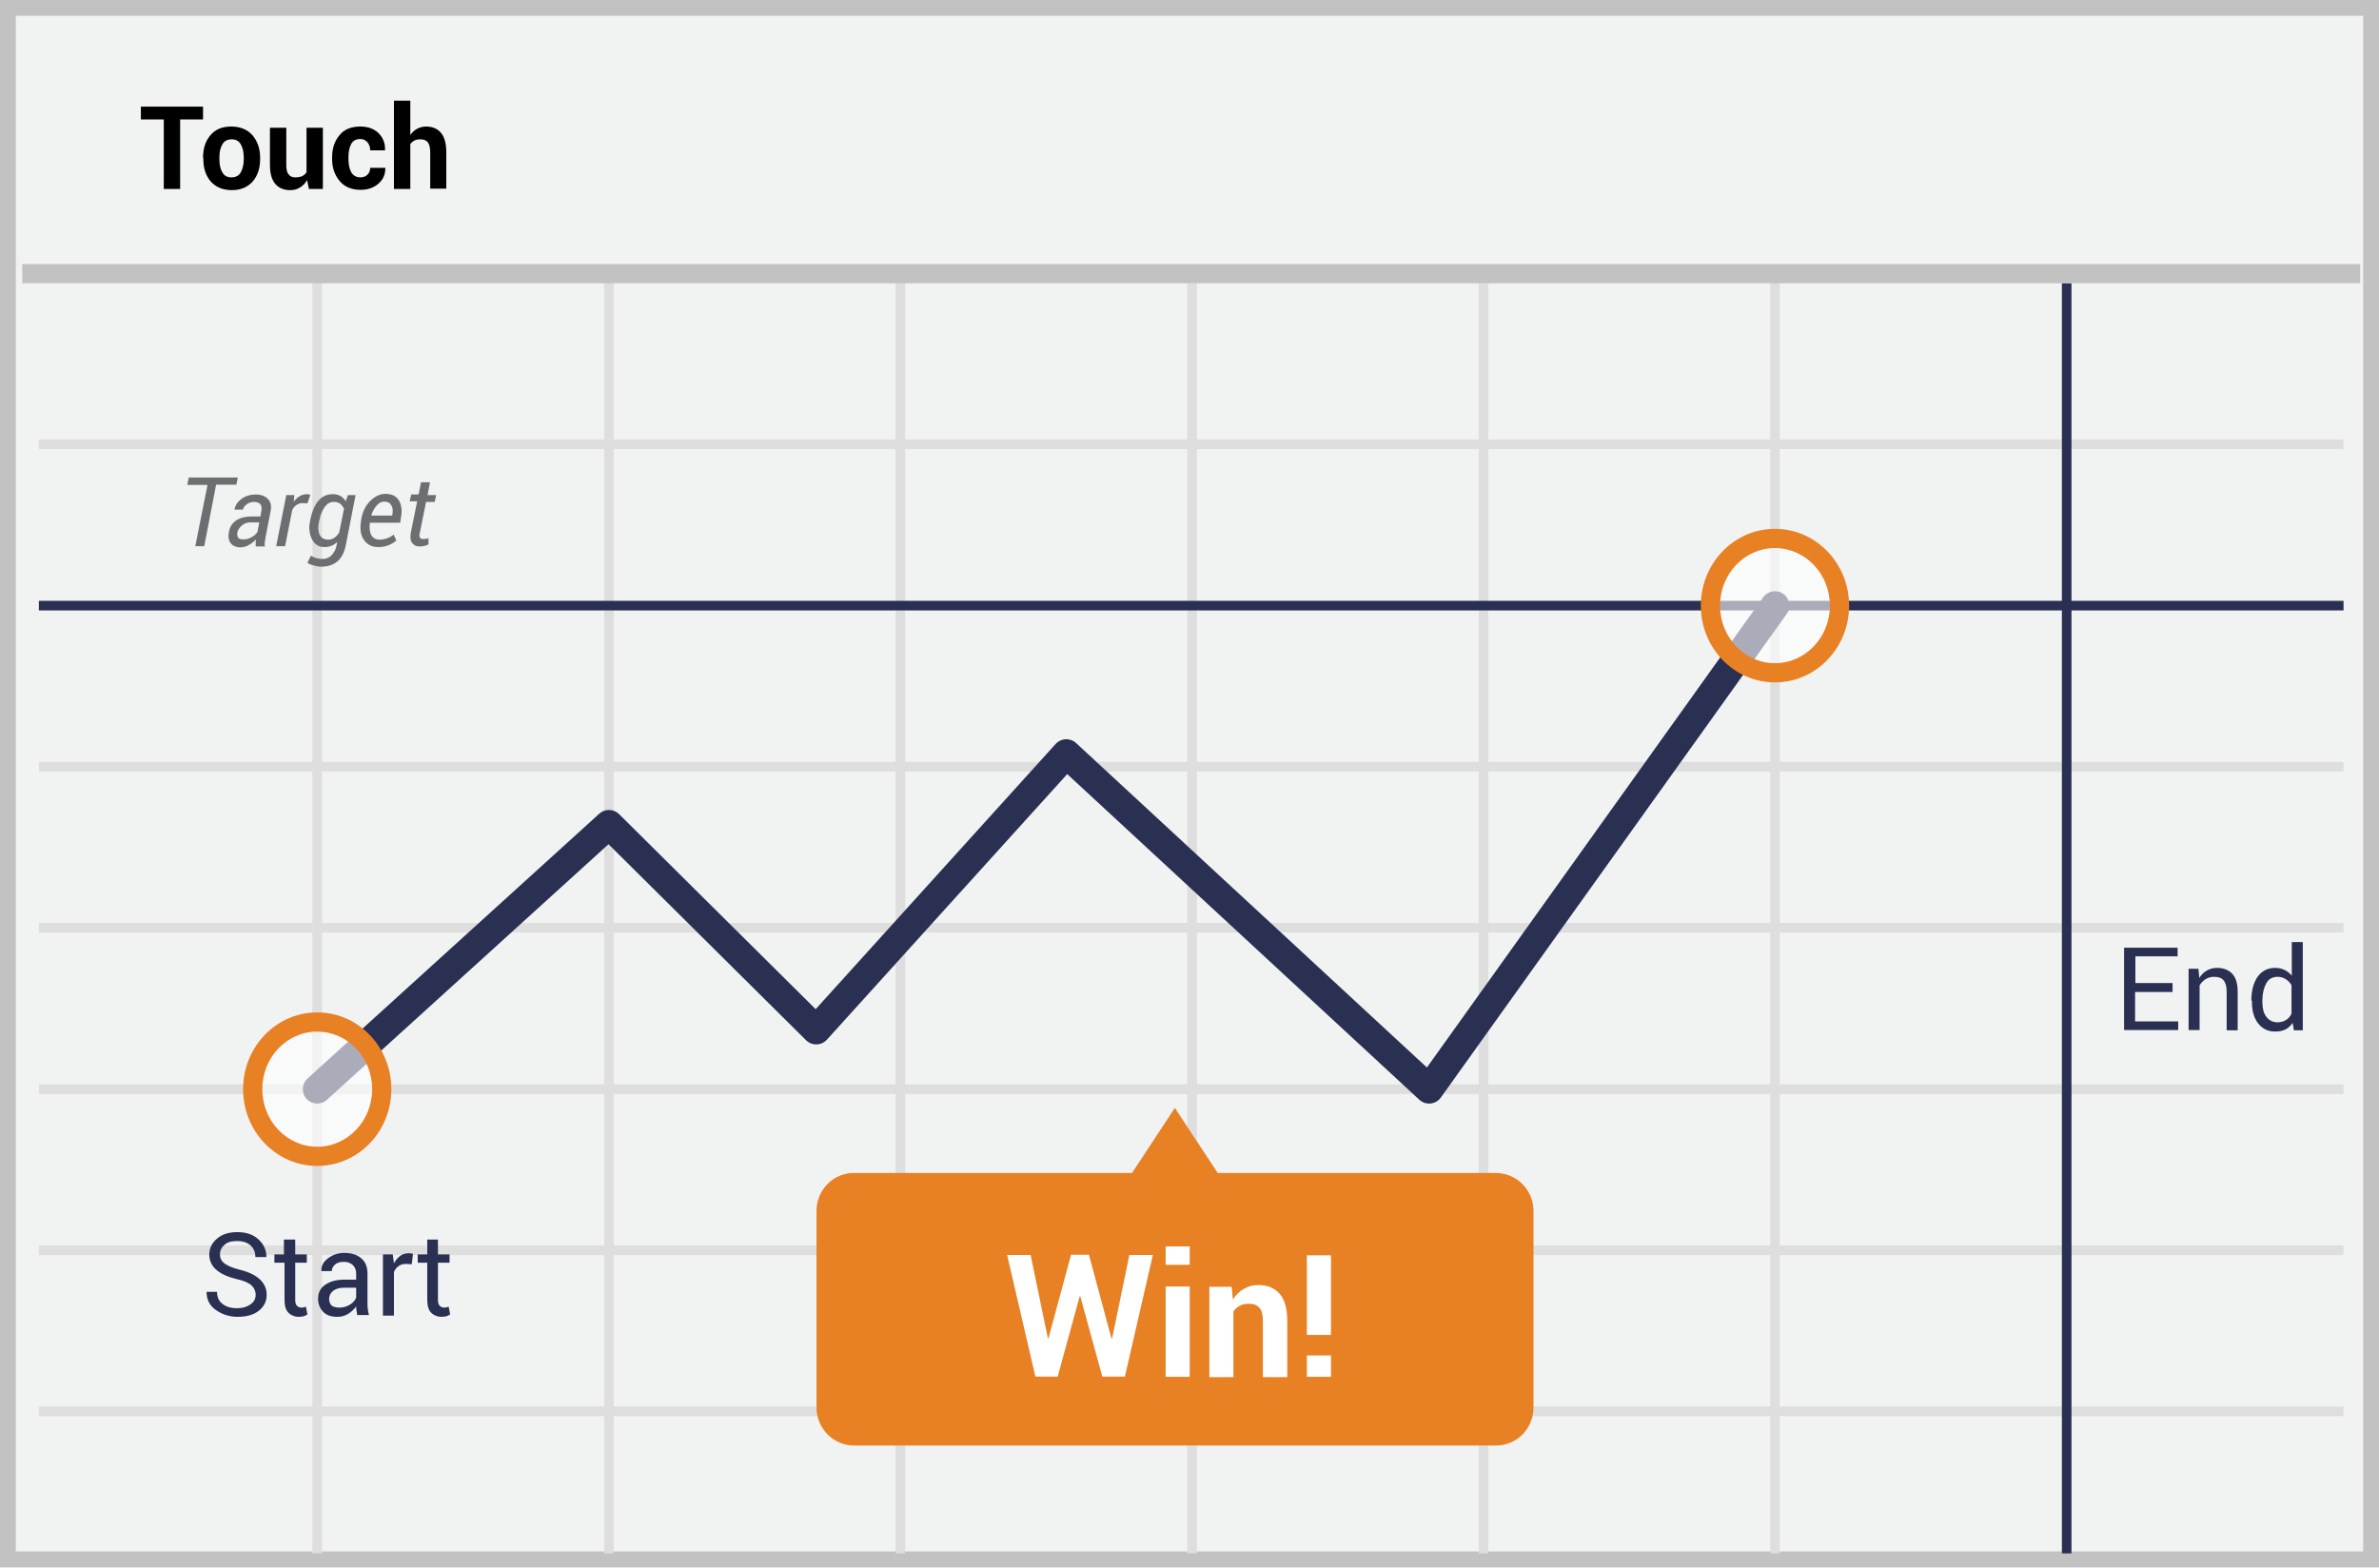
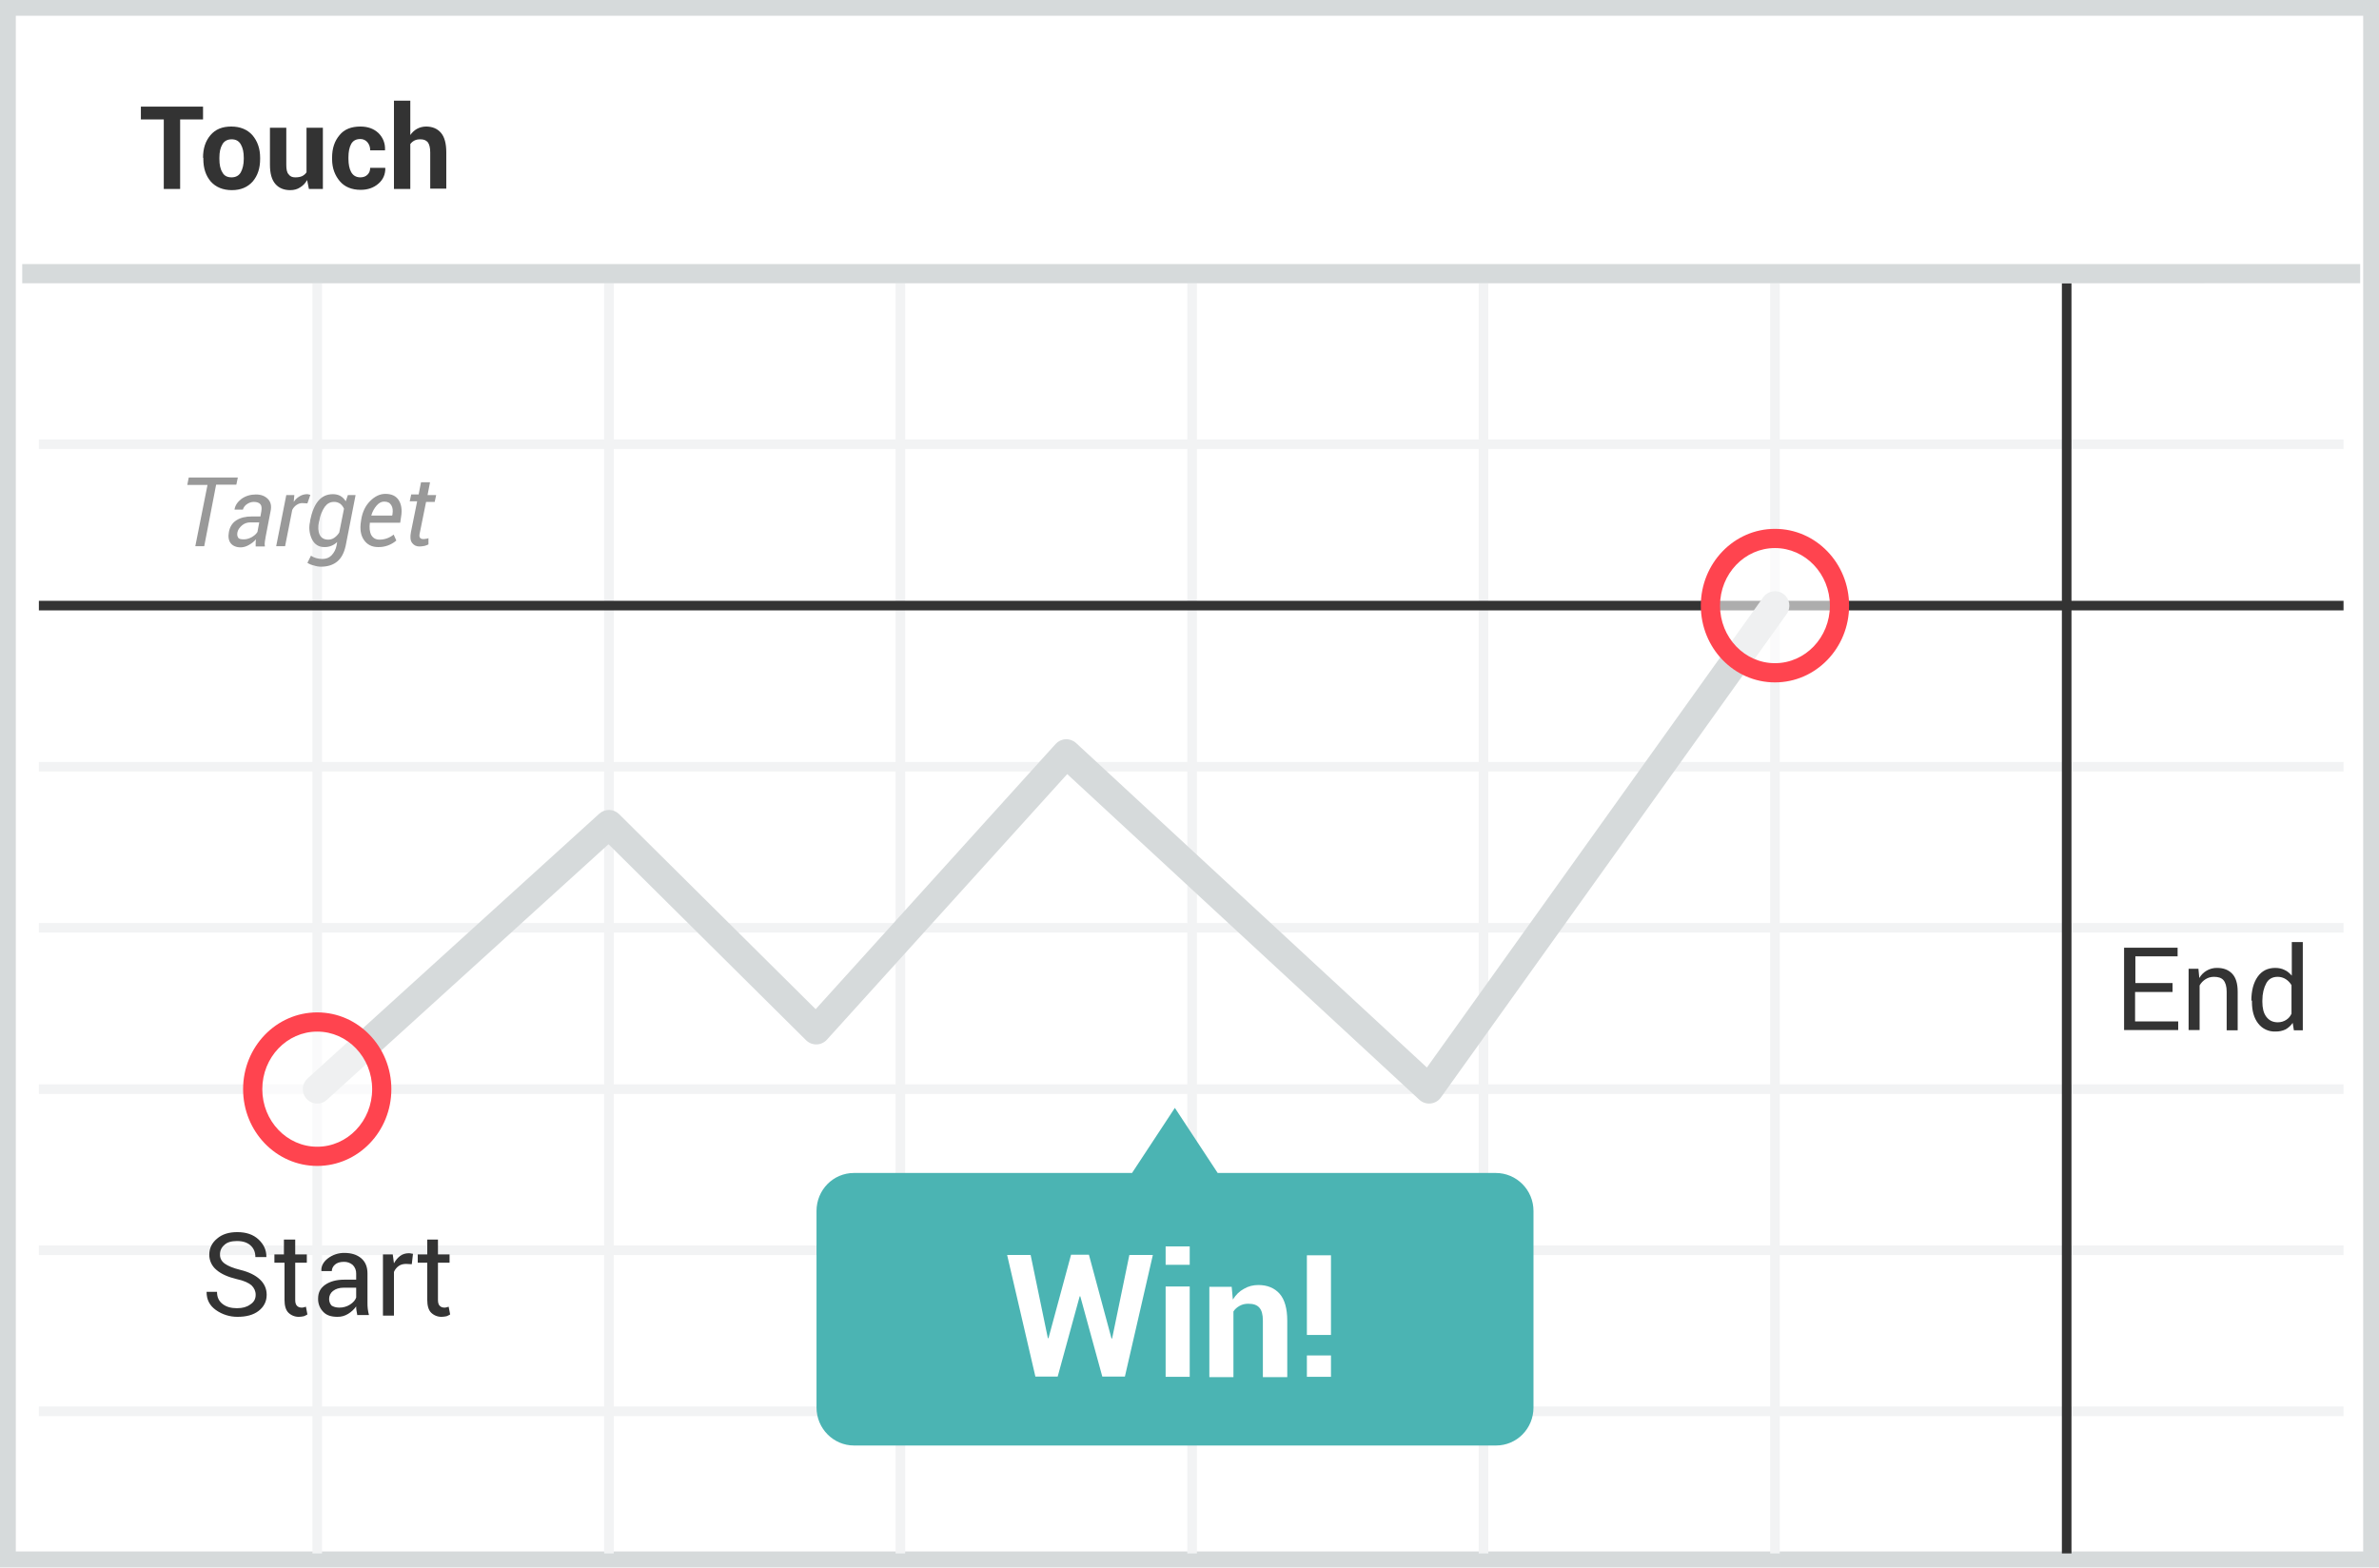
- <svg xmlns="http://www.w3.org/2000/svg" width="299" height="197">
-   <g fill="none" fill-rule="evenodd">
-     <path fill="#F1F2F2" d="M0 0h299v197H0z" />
-     <path d="M1.987 1.98v193.04h295.026V1.98H1.987zM299 0v197H0V0h299z" fill="#C2C2C2" fill-rule="nonzero" />
-     <path d="M4.887 55.842h289.656M4.887 96.376h289.656M4.887 136.91h289.656M4.887 177.407h289.656M39.87 35.594v159.67m36.665-159.67v159.67m36.627-159.67v159.67m36.665-159.67v159.67m36.628-159.67v159.67m36.627-159.67v159.67M4.887 116.624h289.656" stroke="#DFDEDE" stroke-width="1.207" />
-     <path fill="#2A3052" fill-rule="nonzero" d="M4.887 76.731v-1.206h289.656v1.206z" />
-     <path fill="#DFDEDE" fill-rule="nonzero" d="M4.887 157.762v-1.207h289.656v1.207z" />
-     <path fill="#2A3052" fill-rule="nonzero" d="M259.144 35.594h1.207v159.67h-1.207z" />
-     <path fill="#C2C2C2" fill-rule="nonzero" d="M2.794 35.606V33.19h293.842v2.415z" />
-     <path d="M41.087 138.25a1.81 1.81 0 0 1-2.434-2.68l36.665-33.287a1.81 1.81 0 0 1 2.492.056l24.705 24.516 30.16-33.337a1.81 1.81 0 0 1 2.572-.115l44.09 40.784 42.273-59.112a1.81 1.81 0 0 1 2.945 2.106l-43.467 60.782a1.81 1.81 0 0 1-2.702.276l-44.254-40.934-30.204 33.385a1.81 1.81 0 0 1-2.618.07l-24.83-24.64-35.393 32.13z" fill="#2A3052" fill-rule="nonzero" />
-     <path d="M187.987 147.445h-34.945l-5.382-8.181-5.382 8.181h-34.946c-2.616 0-4.71 2.13-4.71 4.782v24.694c0 2.653 2.131 4.782 4.71 4.782h80.692c2.617 0 4.71-2.13 4.71-4.782v-24.694c0-2.652-2.13-4.782-4.747-4.782z" fill="#E88024" />
-     <ellipse cx="9.045" cy="8.618" rx="8.11" ry="8.443" opacity=".6" transform="translate(214.037 67.51)" fill="#FFF" />
-     <path d="M223.082 85.778c-5.157 0-9.317-4.331-9.317-9.65s4.16-9.65 9.317-9.65 9.318 4.331 9.318 9.65-4.16 9.65-9.318 9.65zm0-2.414c3.802 0 6.904-3.23 6.904-7.236 0-4.007-3.102-7.236-6.904-7.236-3.801 0-6.903 3.229-6.903 7.236s3.102 7.236 6.903 7.236z" fill="#E88024" fill-rule="nonzero" />
-     <ellipse cx="8.97" cy="8.891" rx="8.11" ry="8.443" opacity=".6" transform="translate(30.9 128.019)" fill="#FFF" />
-     <path d="M39.87 146.56c-5.157 0-9.317-4.33-9.317-9.65 0-5.319 4.16-9.65 9.317-9.65s9.317 4.331 9.317 9.65c0 5.32-4.16 9.65-9.317 9.65zm0-2.414c3.802 0 6.903-3.229 6.903-7.236s-3.101-7.236-6.903-7.236c-3.802 0-6.903 3.23-6.903 7.236 0 4.007 3.101 7.236 6.903 7.236z" fill="#E88024" fill-rule="nonzero" />
-     <path d="M25.518 15.01H22.64v8.741h-2.056V15.01h-2.877v-1.606h7.811v1.606zm0 4.819c0-1.158.299-2.092.934-2.84.636-.747 1.495-1.083 2.617-1.083 1.12 0 2.018.374 2.653 1.083.636.748.972 1.682.972 2.84v.15c0 1.157-.299 2.091-.934 2.838-.636.71-1.495 1.084-2.617 1.084-1.12 0-2.018-.374-2.653-1.084-.636-.747-.935-1.68-.935-2.839v-.15h-.037zm2.056.15c0 .709.112 1.27.373 1.68.225.449.636.635 1.159.635s.934-.224 1.159-.635c.224-.41.373-.971.373-1.68v-.15c0-.673-.112-1.233-.373-1.681-.262-.449-.636-.636-1.159-.636s-.934.225-1.159.636c-.261.448-.373.97-.373 1.68v.15zm11.025 2.652a2.4 2.4 0 0 1-.897.934c-.336.224-.747.336-1.233.336-.785 0-1.42-.262-1.869-.785-.448-.523-.673-1.307-.673-2.428v-4.633h2.056v4.67c0 .56.075.972.299 1.196.187.261.449.373.822.373.337 0 .598-.037.86-.15.224-.111.411-.26.56-.485v-5.604h2.056v7.696h-1.756l-.225-1.12zm6.69-.337c.374 0 .673-.112.897-.336.225-.224.337-.486.337-.86h1.868l.038.038c0 .785-.262 1.42-.86 1.943-.598.523-1.345.784-2.242.784-1.121 0-2.018-.373-2.616-1.083-.599-.71-.972-1.606-.972-2.765v-.224c0-1.12.299-2.054.934-2.802.598-.747 1.495-1.083 2.616-1.083.935 0 1.682.262 2.28.822.56.56.86 1.27.822 2.13v.037h-1.868a1.494 1.494 0 0 0-.337-1.009 1.136 1.136 0 0 0-.897-.41c-.56 0-.934.223-1.158.634-.224.411-.337.972-.337 1.644v.224c0 .673.113 1.233.337 1.644.224.41.598.672 1.158.672zm6.242-5.267c.224-.336.523-.635.86-.822a2.429 2.429 0 0 1 1.158-.299c.785 0 1.42.262 1.869.785.449.523.673 1.344.673 2.465v4.558h-2.019v-4.558c0-.598-.112-1.008-.299-1.27-.224-.261-.523-.374-.934-.374-.299 0-.523.038-.747.15a1.521 1.521 0 0 0-.524.448v5.641h-2.055V12.656h2.055v4.37h-.037z" fill="#000" fill-rule="nonzero" />
-     <path d="M139.699 168.254h.074l2.168-10.498h2.953l-3.513 15.28h-2.841l-2.766-10.087h-.075l-2.765 10.087h-2.803l-3.551-15.28h2.953l2.167 10.46h.075l2.84-10.497h2.243l2.84 10.535zm9.83-9.265H146.5v-2.316h3.027v2.316zm0 14.084H146.5v-11.357h3.027v11.357zm5.27-11.357l.149 1.644c.373-.598.822-1.046 1.382-1.345.561-.336 1.16-.486 1.832-.486 1.121 0 2.018.374 2.653 1.084.636.71.972 1.868.972 3.4v7.098h-3.065v-7.099c0-.784-.149-1.307-.448-1.643-.299-.337-.748-.486-1.383-.486-.411 0-.747.075-1.084.262-.336.186-.598.41-.785.71v8.256h-3.027v-11.357h2.803v-.038zm12.482 6.09h-3.027v-10.012h3.027v10.012zm0 5.267h-3.027v-2.69h3.027v2.69z" fill="#FFF" fill-rule="nonzero" />
-     <path d="M32.133 162.762c0-.485-.187-.859-.523-1.195-.336-.3-.972-.598-1.869-.785-1.084-.261-1.943-.635-2.541-1.158a2.443 2.443 0 0 1-.897-1.905c0-.822.336-1.494.972-2.017.635-.56 1.495-.822 2.541-.822 1.121 0 2.018.298 2.691.934.673.635.972 1.344.972 2.166v.038h-1.383c0-.598-.187-1.084-.598-1.457-.411-.374-.972-.56-1.72-.56-.672 0-1.233.149-1.569.485a1.494 1.494 0 0 0-.56 1.233c0 .448.186.822.597 1.12.412.3 1.047.561 1.944.785 1.084.262 1.906.673 2.467 1.196.56.523.86 1.158.86 1.942 0 .822-.337 1.495-1.01 2.018-.673.523-1.57.747-2.653.747a4.644 4.644 0 0 1-2.729-.86c-.785-.56-1.159-1.307-1.159-2.241v-.037h1.309c0 .672.224 1.158.71 1.531.486.374 1.084.523 1.794.523s1.233-.149 1.644-.448c.486-.299.71-.71.71-1.233zm4.971-6.948v1.868h1.458v1.046h-1.458v4.67c0 .373.075.597.224.747.15.149.337.224.598.224.075 0 .15 0 .262-.038.112-.037.187-.037.262-.074l.187.97a2.42 2.42 0 0 1-.449.225 3.273 3.273 0 0 1-.598.075 1.832 1.832 0 0 1-1.345-.523c-.337-.336-.486-.897-.486-1.607v-4.67h-1.271v-1.045h1.196v-1.868h1.42zm7.812 9.563c-.038-.224-.075-.448-.112-.635-.038-.187-.038-.336-.038-.523a3.462 3.462 0 0 1-1.009.934 2.44 2.44 0 0 1-1.346.374c-.784 0-1.382-.187-1.794-.635a2.278 2.278 0 0 1-.635-1.681c0-.748.3-1.308.897-1.719.598-.41 1.383-.635 2.392-.635h1.495v-.747a1.494 1.494 0 0 0-.411-1.084 1.619 1.619 0 0 0-1.159-.41c-.448 0-.822.112-1.084.336-.261.224-.41.523-.41.822h-1.309v-.038c-.037-.56.224-1.083.785-1.531a3.327 3.327 0 0 1 2.13-.71c.86 0 1.57.224 2.093.672.524.448.785 1.084.785 1.905v3.699c-.01.517.053 1.032.187 1.532h-1.457v.074zm-2.28-1.008a2.44 2.44 0 0 0 1.345-.374c.411-.261.673-.56.785-.897v-1.232h-1.57c-.56 0-1.009.15-1.345.41a1.253 1.253 0 0 0-.486 1.01c0 .336.112.597.299.821.224.15.56.262.972.262zm9.12-5.455l-.71-.037c-.375 0-.674.075-.935.261a1.719 1.719 0 0 0-.598.748v5.491H48.13v-7.695h1.233l.15 1.12c.224-.41.486-.71.785-.934.299-.224.672-.336 1.084-.336.112 0 .186 0 .299.037.074 0 .186.038.224.038l-.15 1.307zm3.288-3.1v1.868h1.458v1.046h-1.458v4.67c0 .373.075.597.225.747.149.149.336.224.598.224.074 0 .149 0 .261-.038.112-.037.187-.037.262-.074l.187.97a2.42 2.42 0 0 1-.449.225 3.273 3.273 0 0 1-.598.075 1.832 1.832 0 0 1-1.345-.523c-.337-.336-.486-.897-.486-1.607v-4.67h-1.196v-1.045h1.196v-1.868h1.345zm217.971-31.12h-4.672v3.698h5.42v1.084h-6.802v-10.348h6.727v1.083h-5.307v3.362h4.672v1.121h-.038zm3.29-2.914l.111 1.158a2.527 2.527 0 0 1 2.243-1.27c.822 0 1.457.261 1.906.747.449.486.673 1.233.673 2.242v4.856h-1.383v-4.856c0-.673-.15-1.159-.411-1.457-.262-.3-.673-.411-1.196-.411-.411 0-.748.112-1.047.299-.299.186-.56.448-.747.784v5.604h-1.383v-7.696h1.233zm6.652 3.997c0-1.232.262-2.241.785-2.988.523-.747 1.27-1.121 2.205-1.121.449 0 .822.075 1.196.261.336.15.635.411.897.71v-4.221h1.383v11.095h-1.121l-.15-.934c-.231.34-.538.621-.897.822a2.767 2.767 0 0 1-1.27.262 2.58 2.58 0 0 1-2.168-1.009c-.524-.672-.785-1.57-.785-2.69v-.187h-.075zm1.383.15c0 .784.15 1.42.486 1.868.336.448.785.71 1.457.71.411 0 .748-.113 1.047-.3.299-.186.523-.448.673-.784v-3.586c-.176-.3-.42-.556-.71-.747a1.88 1.88 0 0 0-1.01-.3c-.672 0-1.158.262-1.457.823-.3.56-.486 1.27-.486 2.166v.15z" fill="#2A3052" fill-rule="nonzero" />
-     <path d="M29.704 60.923h-2.541l-1.495 7.733h-1.122l1.533-7.696h-2.542l.187-.934h6.167l-.187.897zm2.43 7.733v-.485c0-.113.037-.262.037-.374-.262.299-.56.523-.897.71a2.094 2.094 0 0 1-1.01.299c-.56 0-1.008-.187-1.27-.523-.262-.337-.337-.822-.224-1.42.112-.635.448-1.158.934-1.457.523-.336 1.159-.486 1.944-.486h1.083l.112-.635c.075-.41.038-.71-.112-.896-.15-.187-.448-.3-.822-.3-.336 0-.635.113-.897.3a1.21 1.21 0 0 0-.486.672H29.48v-.037c.075-.486.373-.934.86-1.308.523-.373 1.12-.56 1.83-.56.636 0 1.122.187 1.496.56.373.374.486.897.336 1.57l-.598 3.1-.112.672a1.836 1.836 0 0 0 0 .636h-1.159v-.038zm-1.496-.859c.3 0 .636-.075.972-.262.337-.186.598-.41.748-.672l.224-1.195H31.46a1.57 1.57 0 0 0-1.047.373c-.299.262-.486.523-.56.822-.075.299-.038.523.074.71.112.187.374.224.71.224zm7.999-4.52L38 63.239c-.254 0-.502.078-.71.224a1.57 1.57 0 0 0-.56.635l-.898 4.558h-1.12l1.27-6.425h1.01l-.076.859c.191-.292.447-.535.748-.71a1.8 1.8 0 0 1 .897-.262c.075 0 .15 0 .262.038a.5.5 0 0 0 .186.037l-.373 1.084zm.336 2.166c.224-1.083.56-1.942 1.047-2.503.485-.56 1.083-.822 1.83-.822.337 0 .674.075.935.225.262.15.486.373.673.672l.262-.784h.971l-1.233 6.313c-.187.897-.523 1.57-1.047 2.018-.523.448-1.233.672-2.055.672-.305 0-.608-.051-.897-.15a2.37 2.37 0 0 1-.822-.336l.448-.896c.15.112.374.224.636.299.261.074.523.112.784.112.486 0 .86-.15 1.159-.449.327-.34.548-.769.635-1.232l.075-.449a2.194 2.194 0 0 1-1.607.635c-.673 0-1.196-.299-1.532-.934a3.283 3.283 0 0 1-.262-2.279v-.112zm1.121.112c-.15.673-.112 1.233.075 1.644.187.411.56.635 1.084.635.261 0 .523-.074.747-.224a2.21 2.21 0 0 0 .636-.672l.598-2.989a1.61 1.61 0 0 0-.486-.635 1.301 1.301 0 0 0-.785-.224c-.486 0-.86.224-1.159.635a4.244 4.244 0 0 0-.672 1.718l-.038.112zm7.438 3.213c-.785 0-1.383-.299-1.794-.896-.411-.598-.523-1.383-.374-2.317l.038-.261c.149-.934.523-1.719 1.12-2.316.599-.598 1.234-.897 1.907-.897.785 0 1.345.262 1.682.785.336.523.448 1.232.299 2.092l-.112.747h-3.813c-.074.635-.037 1.158.187 1.569.225.374.56.56 1.047.56a2.808 2.808 0 0 0 1.756-.635l.337.747a3.38 3.38 0 0 1-2.28.822zm.747-5.716c-.336 0-.635.15-.934.486a3.277 3.277 0 0 0-.673 1.233v.037h2.617l.037-.15c.075-.485.037-.858-.15-1.157-.187-.3-.448-.449-.897-.449zm5.756-2.353l-.299 1.532h1.084l-.187.859H53.55l-.785 3.885c-.074.299-.074.523.038.635.075.112.224.15.41.15.076 0 .188 0 .337-.038a.704.704 0 0 0 .3-.074v.784c-.113.075-.262.112-.487.187-.224.037-.41.075-.635.075-.411 0-.71-.15-.934-.449-.225-.299-.262-.747-.15-1.345l.785-3.885h-.934l.187-.86h.934l.299-1.53h1.121v.074z" fill="#6D6E71" fill-rule="nonzero" />
+ <svg xmlns="http://www.w3.org/2000/svg" width="299" height="197" viewBox="0 0 299 197">
+   <g fill="none">
+     <path fill="#FFF" d="M0 0L299 0 299 197 0 197z" />
+     <path fill="#D6DADB" d="M1.987 1.98v193.04h295.026V1.98H1.987zM299 0v197H0V0h299z" />
+     <path fill="#F2F3F4" d="M40.474 35.594l-.001 19.644h35.458V35.594h1.207v19.644h35.42V35.594h1.207v19.644h35.458V35.594h1.207v19.644h35.421V35.594h1.208l-.001 19.644h35.42V35.594h1.207v19.644h70.858v1.208l-70.858-.001v39.327h70.858v1.207h-70.858v19.041h70.858v1.208l-70.858-.001v19.079h70.858v1.207h-70.858l-.001 19.042h70.859v1.207l-70.859-.001.001 19.042h70.858v1.208l-70.858-.001v17.254h-1.207V178.01h-35.42v17.254h-1.207V178.01H150.43v17.254h-1.207V178.01h-35.458v17.254h-1.207V178.01h-35.42v17.254h-1.207V178.01H40.473v17.254h-1.206l-.001-17.254H4.887v-1.206l34.379-.001-.001-19.042-34.378.001v-1.207h34.378l.001-19.042H4.887v-1.207h34.379v-19.079H4.887v-1.207h34.379V96.979H4.887v-1.207h34.379V56.445H4.887V55.24l34.379-.001V35.594h1.208zm72.083 122.167h-35.42l.001 19.042h35.42l-.001-19.042zm-36.627 0H40.472l.001 19.042h35.458l-.001-19.042zm109.92 0h-35.421l.001 19.042h35.421l-.001-19.042zm36.627 0h-35.42l.001 19.042h35.42l-.001-19.042zm-73.255 0h-35.458l.001 19.042h35.458l-.001-19.042zm-73.291-20.248H40.473l-.001 19.042H75.93l.001-19.042zm36.627 0h-35.42l-.001 19.042h35.42l.001-19.042zm36.665 0h-35.458l-.001 19.042h35.458l.001-19.042zm36.628 0H150.43l-.001 19.042h35.421l.001-19.042zm36.627 0h-35.42l-.001 19.042h35.42l.001-19.042zm0-20.286h-35.42v19.079h35.42v-19.079zm-36.627 0H150.43v19.079h35.421v-19.079zm-36.628 0h-35.458v19.079h35.458v-19.079zm-36.665 0h-35.42v19.079h35.42v-19.079zm-36.627 0H40.473v19.079h35.458v-19.079zm146.547-20.248h-35.42v19.041h35.42V96.979zm-36.627 0H150.43v19.041h35.421V96.979zm-36.628 0h-35.458v19.041h35.458V96.979zm-36.665 0h-35.42v19.041h35.42V96.979zm-36.627 0H40.473v19.041h35.458V96.979zm0-40.534H40.473v39.327h35.458V56.445zm146.547 0h-35.42v39.327h35.42V56.445zm-36.627 0H150.43v39.327h35.421V56.445zm-36.628 0h-35.458v39.327h35.458V56.445zm-36.665 0h-35.42v39.327h35.42V56.445z" />
+     <path fill="#333" d="M260.351 35.594l-.001 39.93 34.193.001v1.206l-34.193-.001.001 118.534h-1.207l-.001-118.534-254.256.001v-1.206l254.256-.001.001-39.93h1.207z" />
+     <path fill="#D6DADB" d="M2.794 35.606L2.794 33.19 296.636 33.19 296.636 35.605zM41.087 138.25c-.479.435-1.153.581-1.769.384-.616-.197-1.08-.708-1.217-1.34-.137-.632.073-1.29.552-1.724l36.665-33.287c.713-.647 1.809-.623 2.492.056l24.705 24.516 30.16-33.337c.324-.359.779-.573 1.262-.595.483-.021.955.152 1.31.48l44.09 40.784 42.273-59.112c.582-.813 1.712-1.001 2.525-.42.814.582 1.002 1.713.42 2.526l-43.467 60.782c-.302.423-.772.695-1.289.748-.517.053-1.032-.119-1.413-.472l-44.254-40.934-30.204 33.385c-.332.367-.8.582-1.294.595-.495.013-.973-.176-1.324-.525l-24.83-24.64-35.393 32.13z" />
+     <path fill="#4BB4B3" d="M187.987 147.445h-34.945l-5.382-8.181-5.382 8.181h-34.946c-2.616 0-4.71 2.13-4.71 4.782v24.694c0 2.653 2.131 4.782 4.71 4.782h80.692c2.617 0 4.71-2.13 4.71-4.782v-24.694c0-2.652-2.13-4.782-4.747-4.782z" />
+     <ellipse cx="223.082" cy="76.128" fill="#FFF" opacity=".6" rx="8.11" ry="8.443" />
+     <ellipse cx="39.87" cy="136.91" fill="#FFF" opacity=".6" rx="8.11" ry="8.443" />
+     <path fill="#FF444F" d="M39.87 127.26c5.157 0 9.317 4.331 9.317 9.65 0 5.32-4.16 9.65-9.317 9.65s-9.317-4.33-9.317-9.65c0-5.319 4.16-9.65 9.317-9.65zm0 2.414c-3.802 0-6.903 3.23-6.903 7.236 0 4.007 3.101 7.236 6.903 7.236 3.802 0 6.903-3.229 6.903-7.236s-3.101-7.236-6.903-7.236zm183.212-63.196c5.157 0 9.318 4.331 9.318 9.65s-4.16 9.65-9.318 9.65c-5.157 0-9.317-4.331-9.317-9.65s4.16-9.65 9.317-9.65zm0 2.414c-3.801 0-6.903 3.229-6.903 7.236s3.102 7.236 6.903 7.236c3.802 0 6.904-3.23 6.904-7.236 0-4.007-3.102-7.236-6.904-7.236z" />
+     <path fill="#333" d="M25.518 15.01H22.64v8.741h-2.056V15.01h-2.877v-1.606h7.811v1.606zm0 4.819c0-1.158.299-2.092.934-2.84.636-.747 1.495-1.083 2.617-1.083 1.12 0 2.018.374 2.653 1.083.636.748.972 1.682.972 2.84v.15c0 1.157-.299 2.091-.934 2.838-.636.71-1.495 1.084-2.617 1.084-1.12 0-2.018-.374-2.653-1.084-.636-.747-.935-1.68-.935-2.839v-.15h-.037v.001zm2.056.15c0 .709.112 1.27.373 1.68.225.449.636.635 1.159.635s.934-.224 1.159-.635c.224-.41.373-.971.373-1.68v-.15c0-.673-.112-1.233-.373-1.681-.262-.449-.636-.636-1.159-.636s-.934.225-1.159.636c-.261.448-.373.97-.373 1.68v.151zm11.025 2.652c-.208.388-.518.71-.897.934-.336.224-.747.336-1.233.336-.785 0-1.42-.262-1.869-.785-.448-.523-.673-1.307-.673-2.428v-4.633h2.056v4.67c0 .56.075.972.299 1.196.187.261.449.373.822.373.337 0 .598-.037.86-.15.224-.111.411-.26.56-.485v-5.604h2.056v7.696h-1.756l-.225-1.12zm6.69-.337c.374 0 .673-.112.897-.336.225-.224.337-.486.337-.86h1.868l.038.038c0 .785-.262 1.42-.86 1.943-.598.523-1.345.784-2.242.784-1.121 0-2.018-.373-2.616-1.083-.599-.71-.972-1.606-.972-2.765v-.224c0-1.12.299-2.054.934-2.802.598-.747 1.495-1.083 2.616-1.083.935 0 1.682.262 2.28.822.56.56.86 1.27.822 2.13v.037h-1.868c.015-.366-.105-.725-.337-1.009-.221-.266-.551-.417-.897-.41-.56 0-.934.223-1.158.634-.224.411-.337.972-.337 1.644v.224c0 .673.113 1.233.337 1.644.224.41.598.672 1.158.672zm6.242-5.267c.224-.336.523-.635.86-.822.355-.195.753-.297 1.158-.299.785 0 1.42.262 1.869.785.449.523.673 1.344.673 2.465v4.558h-2.019v-4.558c0-.598-.112-1.008-.299-1.27-.224-.261-.523-.374-.934-.374-.299 0-.523.038-.747.15-.207.107-.386.26-.524.448v5.641h-2.055V12.656h2.055v4.37h-.037v.001z" />
+     <path fill="#FFF" d="M139.699 168.254h.074l2.168-10.498h2.953l-3.513 15.28h-2.841l-2.766-10.087h-.075l-2.765 10.087h-2.803l-3.551-15.28h2.953l2.167 10.46h.075l2.84-10.497h2.243l2.84 10.535h.001zm9.83-9.265H146.5v-2.316h3.027v2.316h.002zm0 14.084H146.5v-11.357h3.027v11.357h.002zm5.27-11.357l.149 1.644c.373-.598.822-1.046 1.382-1.345.561-.336 1.16-.486 1.832-.486 1.121 0 2.018.374 2.653 1.084.636.71.972 1.868.972 3.4v7.098h-3.065v-7.099c0-.784-.149-1.307-.448-1.643-.299-.337-.748-.486-1.383-.486-.411 0-.747.075-1.084.262-.336.186-.598.41-.785.71v8.256h-3.027v-11.357h2.803v-.038h.001zm12.482 6.09h-3.027v-10.012h3.027v10.012zm0 5.267h-3.027v-2.69h3.027v2.69z" />
+     <path fill="#333" d="M32.133 162.762c0-.485-.187-.859-.523-1.195-.336-.3-.972-.598-1.869-.785-1.084-.261-1.943-.635-2.541-1.158-.571-.467-.901-1.167-.897-1.905 0-.822.336-1.494.972-2.017.635-.56 1.495-.822 2.541-.822 1.121 0 2.018.298 2.691.934.673.635.972 1.344.972 2.166v.038h-1.383c0-.598-.187-1.084-.598-1.457-.411-.374-.972-.56-1.72-.56-.672 0-1.233.149-1.569.485-.373.298-.581.756-.56 1.233 0 .448.186.822.597 1.12.412.3 1.047.561 1.944.785 1.084.262 1.906.673 2.467 1.196.56.523.86 1.158.86 1.942 0 .822-.337 1.495-1.01 2.018-.673.523-1.57.747-2.653.747-.978.008-1.933-.293-2.729-.86-.785-.56-1.159-1.307-1.159-2.241v-.037h1.309c0 .672.224 1.158.71 1.531.486.374 1.084.523 1.794.523s1.233-.149 1.644-.448c.486-.299.71-.71.71-1.233zm4.971-6.948v1.868h1.458v1.046h-1.458v4.67c0 .373.075.597.224.747.15.149.337.224.598.224.075 0 .15 0 .262-.038.112-.037.187-.037.262-.074l.187.97c-.141.09-.292.166-.449.225-.197.043-.397.068-.598.075-.501.017-.987-.172-1.345-.523-.337-.336-.486-.897-.486-1.607v-4.67h-1.271v-1.045h1.196v-1.868h1.42zm7.812 9.563c-.038-.224-.075-.448-.112-.635-.038-.187-.038-.336-.038-.523-.27.376-.614.693-1.009.934-.403.253-.87.383-1.346.374-.784 0-1.382-.187-1.794-.635-.433-.45-.663-1.057-.635-1.681 0-.748.3-1.308.897-1.719.598-.41 1.383-.635 2.392-.635h1.495v-.747c.014-.402-.134-.793-.411-1.084-.317-.284-.734-.431-1.159-.41-.448 0-.822.112-1.084.336-.261.224-.41.523-.41.822h-1.309v-.038c-.037-.56.224-1.083.785-1.531.606-.476 1.36-.727 2.13-.71.86 0 1.57.224 2.093.672.524.448.785 1.084.785 1.905v3.699c-.01.517.053 1.032.187 1.532h-1.457v.074zm-2.28-1.008c.475.009.943-.121 1.345-.374.411-.261.673-.56.785-.897v-1.232h-1.57c-.56 0-1.009.15-1.345.41-.312.241-.492.616-.486 1.01 0 .336.112.597.299.821.224.15.56.262.972.262zm9.12-5.455l-.71-.037c-.375 0-.674.075-.935.261-.266.188-.474.447-.598.748v5.491H48.13v-7.695h1.233l.15 1.12c.224-.41.486-.71.785-.934.299-.224.672-.336 1.084-.336.112 0 .186 0 .299.037.074 0 .186.038.224.038l-.15 1.307h.001zm3.288-3.1v1.868h1.458v1.046h-1.458v4.67c0 .373.075.597.225.747.149.149.336.224.598.224.074 0 .149 0 .261-.038.112-.037.187-.037.262-.074l.187.97c-.141.09-.292.166-.449.225-.197.043-.397.068-.598.075-.501.017-.987-.172-1.345-.523-.337-.336-.486-.897-.486-1.607v-4.67h-1.196v-1.045h1.196v-1.868h1.345zm217.971-31.12h-4.672v3.698h5.42v1.084h-6.802v-10.348h6.727v1.083h-5.307v3.362h4.672v1.121h-.038zm3.29-2.914l.111 1.158c.46-.801 1.32-1.288 2.243-1.27.822 0 1.457.261 1.906.747.449.486.673 1.233.673 2.242v4.856h-1.383v-4.856c0-.673-.15-1.159-.411-1.457-.262-.3-.673-.411-1.196-.411-.411 0-.748.112-1.047.299-.299.186-.56.448-.747.784v5.604h-1.383v-7.696h1.234zm6.652 3.997c0-1.232.262-2.241.785-2.988.523-.747 1.27-1.121 2.205-1.121.449 0 .822.075 1.196.261.336.15.635.411.897.71v-4.221h1.383v11.095h-1.121l-.15-.934c-.231.34-.538.621-.897.822-.397.187-.832.276-1.27.262-.844.04-1.654-.338-2.168-1.009-.524-.672-.785-1.57-.785-2.69v-.187h-.075zm1.383.15c0 .784.15 1.42.486 1.868.336.448.785.71 1.457.71.411 0 .748-.113 1.047-.3.299-.186.523-.448.673-.784v-3.586c-.176-.3-.42-.556-.71-.747-.301-.194-.652-.298-1.01-.3-.672 0-1.158.262-1.457.823-.3.56-.486 1.27-.486 2.166v.15z" />
+     <path fill="#999" d="M29.704 60.923h-2.541l-1.495 7.733h-1.122l1.533-7.696h-2.542l.187-.934h6.167l-.187.897zm2.43 7.733v-.485c0-.113.037-.262.037-.374-.262.299-.56.523-.897.71-.306.184-.653.287-1.01.299-.56 0-1.008-.187-1.27-.523-.262-.337-.337-.822-.224-1.42.112-.635.448-1.158.934-1.457.523-.336 1.159-.486 1.944-.486h1.083l.112-.635c.075-.41.038-.71-.112-.896-.15-.187-.448-.3-.822-.3-.336 0-.635.113-.897.3-.236.16-.408.398-.486.672H29.48v-.037c.075-.486.373-.934.86-1.308.523-.373 1.12-.56 1.83-.56.636 0 1.122.187 1.496.56.373.374.486.897.336 1.57l-.598 3.1-.112.672c-.037.21-.037.426 0 .636h-1.159v-.038h.001zm-1.496-.859c.3 0 .636-.075.972-.262.337-.186.598-.41.748-.672l.224-1.195H31.46c-.383-.007-.755.125-1.047.373-.299.262-.486.523-.56.822-.075.299-.038.523.074.71.112.187.374.224.71.224h.001zm7.999-4.52L38 63.239c-.254 0-.502.078-.71.224-.241.156-.435.376-.56.635l-.898 4.558h-1.12l1.27-6.425h1.01l-.076.859c.191-.292.447-.535.748-.71.27-.165.58-.255.897-.262.075 0 .15 0 .262.038.06.024.122.037.186.037l-.373 1.084h.001zm.336 2.166c.224-1.083.56-1.942 1.047-2.503.485-.56 1.083-.822 1.83-.822.337 0 .674.075.935.225.262.15.486.373.673.672l.262-.784h.971l-1.233 6.313c-.187.897-.523 1.57-1.047 2.018-.523.448-1.233.672-2.055.672-.305 0-.608-.051-.897-.15-.293-.06-.572-.173-.822-.336l.448-.896c.15.112.374.224.636.299.261.074.523.112.784.112.486 0 .86-.15 1.159-.449.327-.34.548-.769.635-1.232l.075-.449c-.426.423-1.007.652-1.607.635-.673 0-1.196-.299-1.532-.934-.359-.703-.452-1.513-.262-2.279v-.112zm1.121.112c-.15.673-.112 1.233.075 1.644.187.411.56.635 1.084.635.261 0 .523-.074.747-.224.257-.177.474-.406.636-.672l.598-2.989c-.106-.25-.273-.468-.486-.635-.23-.157-.506-.235-.785-.224-.486 0-.86.224-1.159.635-.347.516-.577 1.103-.672 1.718l-.038.112zm7.438 3.213c-.785 0-1.383-.299-1.794-.896-.411-.598-.523-1.383-.374-2.317l.038-.261c.149-.934.523-1.719 1.12-2.316.599-.598 1.234-.897 1.907-.897.785 0 1.345.262 1.682.785.336.523.448 1.232.299 2.092l-.112.747h-3.813c-.074.635-.037 1.158.187 1.569.225.374.56.56 1.047.56.64-.005 1.26-.23 1.756-.635l.337.747c-.632.546-1.445.84-2.28.822zm.747-5.716c-.336 0-.635.15-.934.486-.31.358-.54.778-.673 1.233v.037h2.617l.037-.15c.075-.485.037-.858-.15-1.157-.187-.3-.448-.449-.897-.449zm5.756-2.353l-.299 1.532h1.084l-.187.859H53.55l-.785 3.885c-.074.299-.074.523.038.635.075.112.224.15.41.15.076 0 .188 0 .337-.038.104-.002.207-.027.3-.074v.784c-.113.075-.262.112-.487.187-.224.037-.41.075-.635.075-.411 0-.71-.15-.934-.449-.225-.299-.262-.747-.15-1.345l.785-3.885h-.934l.187-.86h.934l.299-1.53h1.121v.074h-.001z" />
  </g>
</svg>
